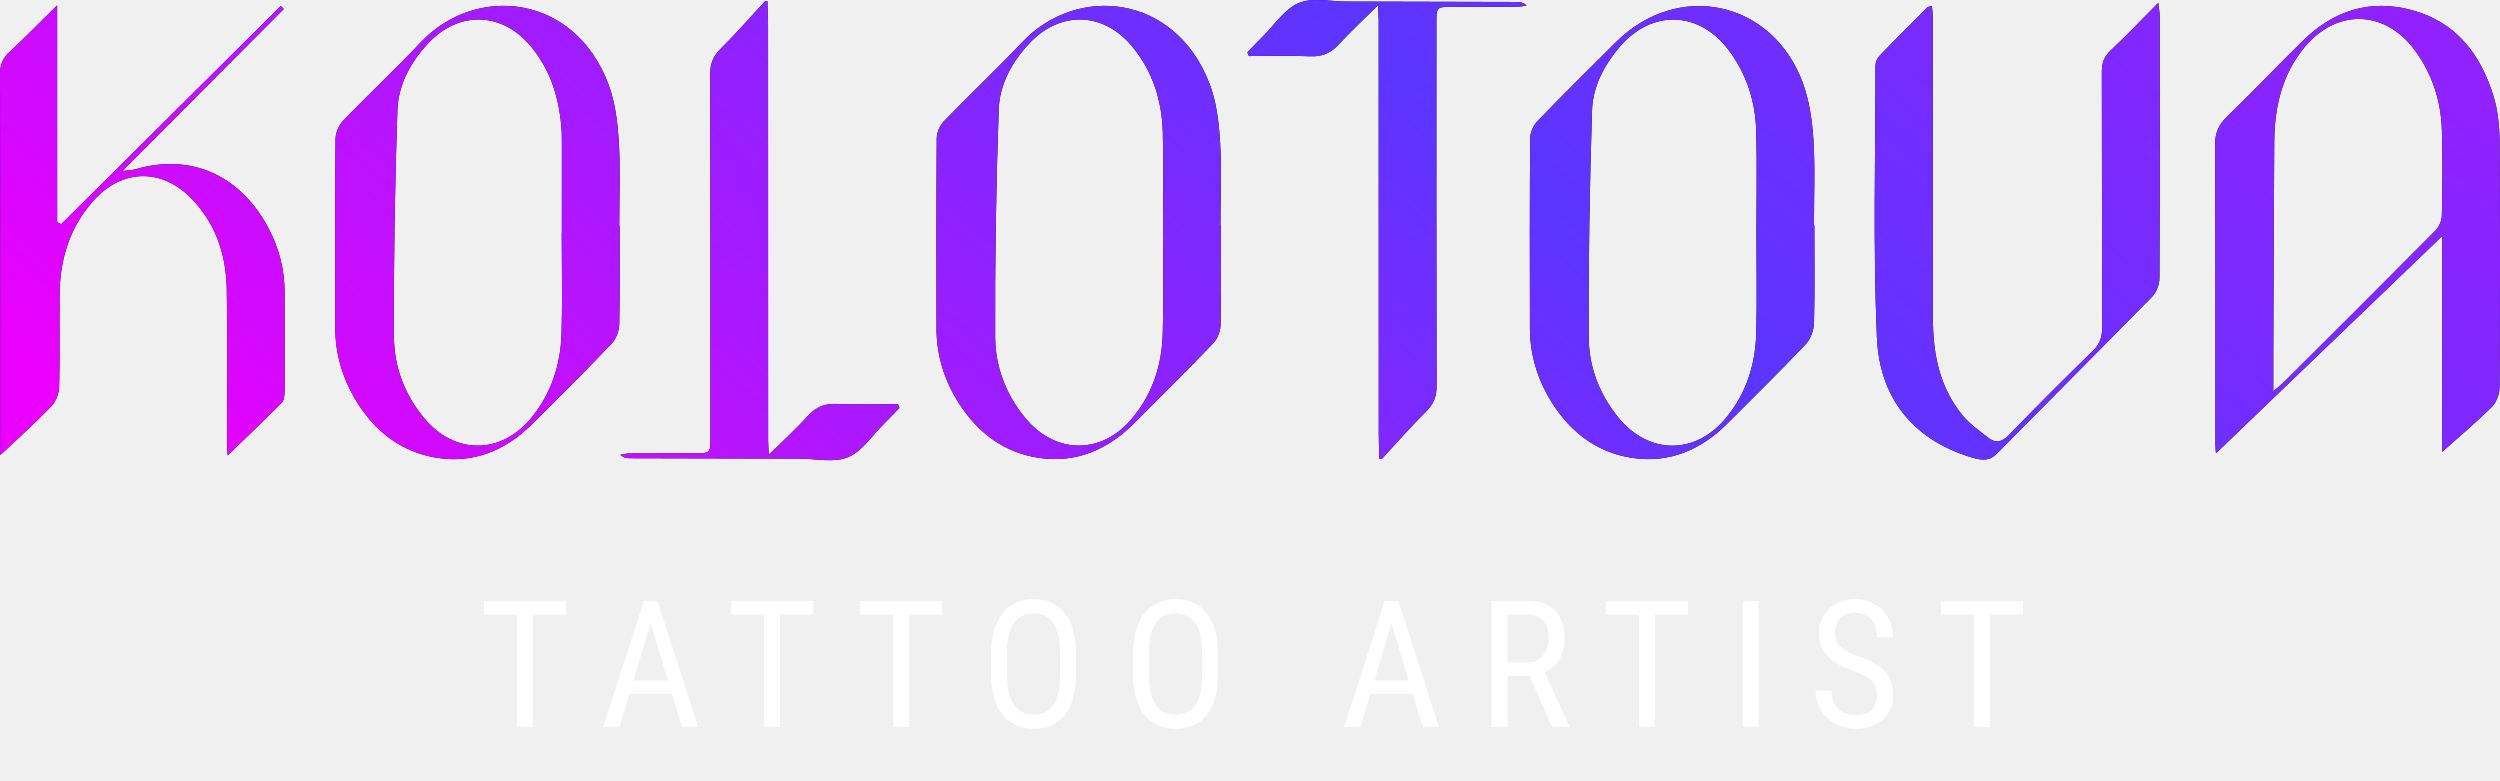
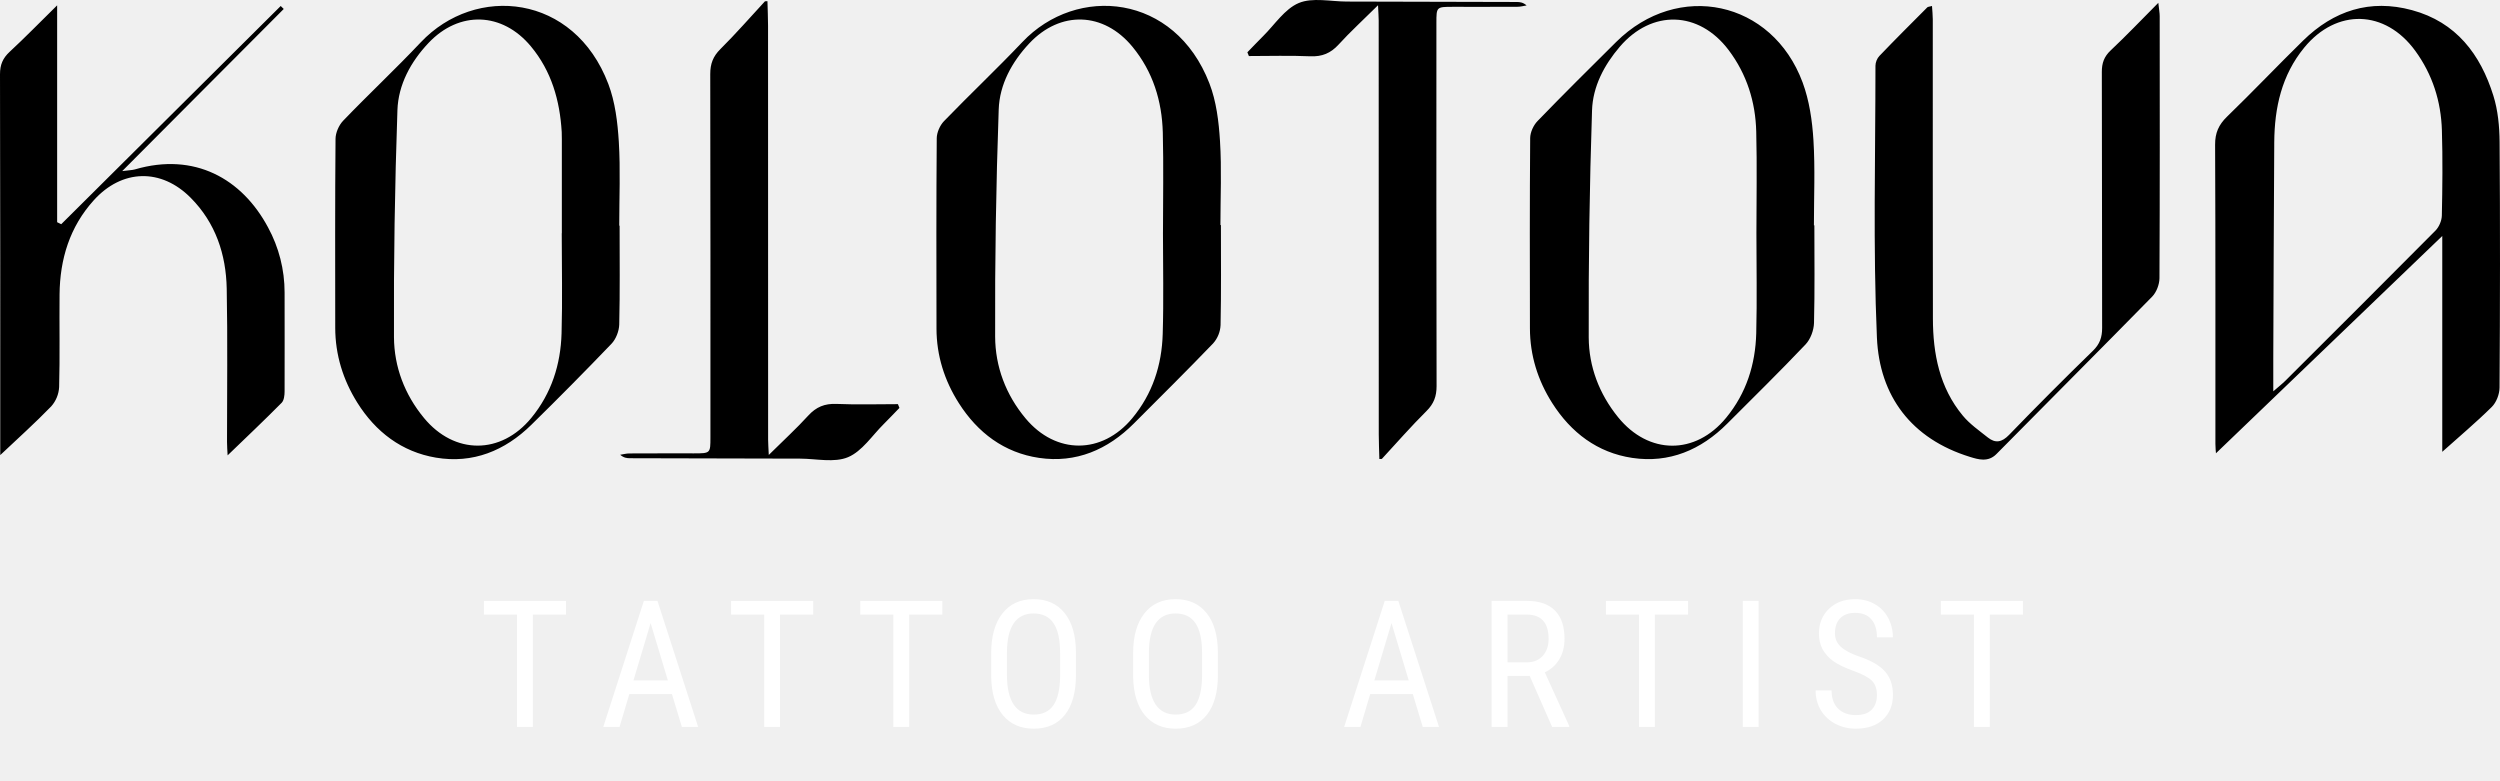
- <svg xmlns="http://www.w3.org/2000/svg" width="141" height="44" viewBox="0 0 141 44" fill="none">
-   <path d="M43.284 0.066C43.294 0.531 43.318 0.992 43.318 1.456C43.322 9.238 43.318 17.02 43.322 24.802C43.322 25.024 43.342 25.243 43.359 25.659C44.193 24.833 44.923 24.167 45.586 23.44C46.033 22.951 46.514 22.753 47.18 22.781C48.334 22.832 49.489 22.794 50.643 22.794C50.67 22.866 50.697 22.934 50.728 23.006C50.434 23.306 50.148 23.614 49.847 23.911C49.188 24.563 48.625 25.451 47.829 25.785C47.054 26.11 46.04 25.871 45.128 25.867C41.932 25.861 38.736 25.854 35.54 25.844C35.359 25.844 35.178 25.823 34.98 25.649C35.151 25.622 35.325 25.574 35.495 25.574C36.708 25.567 37.923 25.57 39.135 25.57C40.068 25.57 40.068 25.567 40.068 24.666C40.068 17.836 40.074 11.007 40.057 4.178C40.057 3.597 40.214 3.181 40.631 2.767C41.502 1.903 42.311 0.975 43.144 0.073C43.192 0.066 43.24 0.066 43.284 0.066Z" fill="black" />
-   <path d="M137.744 25.482C137.744 21.514 137.744 17.376 137.744 13.309C133.472 17.41 129.217 21.494 124.98 25.564C124.973 25.468 124.949 25.247 124.949 25.028C124.945 19.407 124.959 13.784 124.932 8.163C124.928 7.501 125.13 7.04 125.601 6.582C127.056 5.172 128.452 3.703 129.897 2.286C131.621 0.6 133.666 -0.07 136.036 0.572C138.532 1.248 139.898 3.065 140.626 5.397C140.885 6.223 140.97 7.132 140.977 8.003C141.011 12.626 141.005 17.249 140.974 21.869C140.97 22.238 140.793 22.699 140.533 22.955C139.642 23.836 138.676 24.645 137.744 25.482ZM128.213 22.071C128.524 21.798 128.722 21.648 128.896 21.473C131.724 18.656 134.551 15.839 137.361 13.005C137.563 12.8 137.713 12.448 137.72 12.158C137.754 10.557 137.771 8.952 137.723 7.354C137.675 5.718 137.194 4.202 136.221 2.867C134.524 0.538 131.782 0.463 129.958 2.686C128.685 4.24 128.282 6.073 128.268 8.02C128.241 12.083 128.23 16.146 128.213 20.21C128.213 20.76 128.213 21.313 128.213 22.071Z" fill="black" />
-   <path d="M68.86 12.692C68.86 14.573 68.88 16.455 68.839 18.336C68.833 18.688 68.662 19.115 68.419 19.367C66.954 20.894 65.449 22.383 63.953 23.882C62.474 25.364 60.689 26.132 58.602 25.825C56.639 25.534 55.143 24.407 54.081 22.741C53.265 21.461 52.821 20.054 52.818 18.531C52.811 14.952 52.804 11.377 52.831 7.799C52.835 7.474 53.009 7.075 53.238 6.836C54.693 5.33 56.219 3.892 57.66 2.373C60.743 -0.881 66.261 -0.349 68.211 4.702C68.604 5.716 68.74 6.86 68.809 7.956C68.908 9.53 68.833 11.114 68.833 12.692C68.843 12.692 68.853 12.692 68.86 12.692ZM65.592 13.119C65.592 11.237 65.63 9.356 65.582 7.474C65.534 5.692 65.025 4.043 63.871 2.639C62.246 0.662 59.801 0.583 58.053 2.448C57.066 3.5 56.376 4.766 56.328 6.173C56.178 10.442 56.11 14.713 56.127 18.985C56.133 20.675 56.728 22.263 57.848 23.602C59.555 25.644 62.154 25.64 63.857 23.591C65.005 22.212 65.527 20.59 65.578 18.835C65.636 16.929 65.592 15.024 65.592 13.119Z" fill="black" />
-   <path d="M102.33 12.71C102.33 14.544 102.357 16.381 102.31 18.215C102.299 18.628 102.112 19.133 101.832 19.427C100.391 20.946 98.895 22.411 97.416 23.893C95.938 25.375 94.145 26.137 92.059 25.826C90.095 25.532 88.603 24.398 87.545 22.732C86.732 21.452 86.291 20.045 86.288 18.518C86.281 14.94 86.274 11.365 86.302 7.786C86.305 7.462 86.486 7.066 86.718 6.827C88.173 5.321 89.662 3.846 91.147 2.371C94.64 -1.099 99.95 0.025 101.668 4.648C102.047 5.669 102.211 6.806 102.279 7.902C102.378 9.5 102.306 11.105 102.306 12.71C102.313 12.71 102.32 12.71 102.33 12.71ZM99.062 13.147C99.062 11.242 99.1 9.336 99.052 7.434C99.011 5.751 98.523 4.187 97.495 2.825C95.818 0.605 93.165 0.523 91.355 2.637C90.471 3.672 89.836 4.88 89.791 6.219C89.655 10.487 89.583 14.759 89.604 19.031C89.611 20.673 90.191 22.213 91.26 23.531C92.984 25.658 95.617 25.675 97.355 23.562C98.496 22.175 99.004 20.553 99.052 18.795C99.1 16.91 99.062 15.029 99.062 13.147Z" fill="black" />
-   <path d="M34.946 12.729C34.946 14.587 34.969 16.445 34.925 18.302C34.915 18.674 34.741 19.125 34.485 19.392C33.006 20.938 31.497 22.454 29.97 23.957C28.478 25.425 26.665 26.163 24.585 25.811C22.663 25.487 21.184 24.36 20.15 22.707C19.347 21.42 18.91 20.016 18.907 18.49C18.904 14.935 18.893 11.381 18.924 7.83C18.927 7.485 19.112 7.061 19.354 6.809C20.788 5.316 22.305 3.899 23.725 2.393C26.829 -0.902 32.385 -0.342 34.31 4.736C34.696 5.753 34.833 6.897 34.901 7.993C34.997 9.568 34.925 11.152 34.925 12.729C34.932 12.729 34.939 12.729 34.946 12.729ZM31.681 13.156C31.684 13.156 31.688 13.156 31.688 13.156C31.688 11.391 31.688 9.626 31.688 7.86C31.688 7.72 31.688 7.58 31.681 7.444C31.575 5.665 31.104 4.012 29.943 2.615C28.328 0.672 25.9 0.59 24.169 2.421C23.162 3.486 22.465 4.773 22.414 6.208C22.267 10.476 22.199 14.748 22.219 19.019C22.229 20.686 22.817 22.25 23.913 23.575C25.63 25.654 28.253 25.654 29.967 23.568C31.104 22.181 31.62 20.559 31.671 18.804C31.726 16.923 31.681 15.038 31.681 13.156Z" fill="black" />
-   <path d="M108.965 0.338C108.982 0.614 109.009 0.853 109.009 1.092C109.013 6.716 109.002 12.34 109.016 17.964C109.019 19.955 109.388 21.86 110.703 23.445C111.096 23.919 111.625 24.285 112.113 24.674C112.543 25.015 112.905 24.947 113.312 24.527C114.862 22.922 116.44 21.345 118.038 19.788C118.427 19.409 118.56 19.023 118.56 18.5C118.546 13.689 118.56 8.878 118.543 4.067C118.54 3.561 118.669 3.196 119.041 2.844C119.916 2.021 120.745 1.15 121.729 0.16C121.77 0.536 121.807 0.724 121.807 0.911C121.811 5.839 121.818 10.766 121.794 15.693C121.79 16.042 121.626 16.479 121.384 16.728C118.471 19.702 115.524 22.642 112.601 25.606C112.127 26.088 111.567 25.91 111.109 25.77C107.8 24.749 106.001 22.338 105.858 19.04C105.636 13.935 105.776 8.816 105.776 3.705C105.776 3.52 105.868 3.288 105.998 3.155C106.885 2.229 107.79 1.328 108.695 0.42C108.726 0.379 108.808 0.382 108.965 0.338Z" fill="black" />
-   <path d="M0.014 25.668C0.014 25.398 0.014 25.146 0.014 24.893C0.014 17.992 0.02 11.091 0 4.187C0 3.651 0.157 3.282 0.543 2.923C1.407 2.124 2.23 1.277 3.223 0.301C3.223 4.501 3.223 8.516 3.223 12.532C3.299 12.57 3.377 12.607 3.452 12.645C7.581 8.544 11.705 4.443 15.834 0.338C15.892 0.393 15.946 0.451 16.005 0.506C13.017 3.504 10.032 6.502 6.894 9.65C7.273 9.599 7.451 9.599 7.611 9.554C10.971 8.571 13.648 10.077 15.117 12.822C15.731 13.966 16.052 15.192 16.052 16.497C16.049 18.354 16.062 20.215 16.052 22.073C16.052 22.291 16.021 22.581 15.885 22.718C14.908 23.705 13.901 24.657 12.839 25.682C12.825 25.409 12.805 25.166 12.805 24.924C12.802 22.042 12.846 19.16 12.788 16.281C12.75 14.349 12.163 12.573 10.76 11.159C9.093 9.476 6.884 9.531 5.293 11.293C3.934 12.795 3.381 14.612 3.36 16.602C3.343 18.344 3.384 20.089 3.336 21.83C3.326 22.202 3.145 22.653 2.889 22.919C1.987 23.852 1.018 24.719 0.014 25.668Z" fill="black" />
-   <path d="M77.796 25.889C77.786 25.425 77.762 24.964 77.762 24.499C77.758 16.717 77.762 8.935 77.758 1.153C77.758 0.931 77.738 0.713 77.721 0.296C76.888 1.123 76.157 1.789 75.495 2.516C75.047 3.004 74.566 3.202 73.9 3.175C72.746 3.124 71.592 3.161 70.437 3.161C70.41 3.09 70.383 3.021 70.352 2.95C70.646 2.649 70.933 2.342 71.233 2.045C71.892 1.392 72.456 0.505 73.251 0.17C74.026 -0.154 75.04 0.085 75.952 0.088C79.148 0.095 82.344 0.102 85.54 0.112C85.721 0.112 85.902 0.132 86.1 0.307C85.93 0.334 85.755 0.382 85.585 0.382C84.373 0.389 83.157 0.385 81.945 0.385C81.013 0.385 81.013 0.389 81.013 1.29C81.013 8.119 81.006 14.949 81.023 21.778C81.023 22.358 80.866 22.775 80.449 23.188C79.578 24.052 78.769 24.981 77.936 25.882C77.888 25.889 77.84 25.889 77.796 25.889Z" fill="black" />
-   <mask id="mask0" mask-type="alpha" maskUnits="userSpaceOnUse" x="0" y="0" width="141" height="26">
-     <path d="M43.284 0.066C43.294 0.531 43.318 0.992 43.318 1.456C43.322 9.238 43.318 17.02 43.322 24.802C43.322 25.024 43.342 25.243 43.359 25.659C44.193 24.833 44.923 24.167 45.586 23.44C46.033 22.951 46.514 22.753 47.18 22.781C48.334 22.832 49.489 22.794 50.643 22.794C50.67 22.866 50.697 22.934 50.728 23.006C50.434 23.306 50.148 23.614 49.847 23.911C49.188 24.563 48.625 25.451 47.829 25.785C47.054 26.11 46.04 25.871 45.128 25.867C41.932 25.861 38.736 25.854 35.54 25.844C35.359 25.844 35.178 25.823 34.98 25.649C35.151 25.622 35.325 25.574 35.495 25.574C36.708 25.567 37.923 25.57 39.135 25.57C40.068 25.57 40.068 25.567 40.068 24.666C40.068 17.836 40.074 11.007 40.057 4.178C40.057 3.597 40.214 3.181 40.631 2.767C41.502 1.903 42.311 0.975 43.144 0.073C43.192 0.066 43.24 0.066 43.284 0.066Z" fill="black" />
-     <path d="M137.744 25.482C137.744 21.514 137.744 17.376 137.744 13.309C133.472 17.41 129.217 21.494 124.98 25.564C124.973 25.468 124.949 25.247 124.949 25.028C124.945 19.407 124.959 13.784 124.932 8.163C124.928 7.501 125.13 7.04 125.601 6.582C127.056 5.172 128.452 3.703 129.897 2.286C131.621 0.6 133.666 -0.07 136.036 0.572C138.532 1.248 139.898 3.065 140.626 5.397C140.885 6.223 140.97 7.132 140.977 8.003C141.011 12.626 141.005 17.249 140.974 21.869C140.97 22.238 140.793 22.699 140.533 22.955C139.642 23.836 138.676 24.645 137.744 25.482ZM128.213 22.071C128.524 21.798 128.722 21.648 128.896 21.473C131.724 18.656 134.551 15.839 137.361 13.005C137.563 12.8 137.713 12.448 137.72 12.158C137.754 10.557 137.771 8.952 137.723 7.354C137.675 5.718 137.194 4.202 136.221 2.867C134.524 0.538 131.782 0.463 129.958 2.686C128.685 4.24 128.282 6.073 128.268 8.02C128.241 12.083 128.23 16.146 128.213 20.21C128.213 20.76 128.213 21.313 128.213 22.071Z" fill="black" />
-     <path d="M68.86 12.692C68.86 14.573 68.88 16.455 68.839 18.336C68.833 18.688 68.662 19.115 68.419 19.367C66.954 20.894 65.449 22.383 63.953 23.882C62.474 25.364 60.689 26.132 58.602 25.825C56.639 25.534 55.143 24.407 54.081 22.741C53.265 21.461 52.821 20.054 52.818 18.531C52.811 14.952 52.804 11.377 52.831 7.799C52.835 7.474 53.009 7.075 53.238 6.836C54.693 5.33 56.219 3.892 57.66 2.373C60.743 -0.881 66.261 -0.349 68.211 4.702C68.604 5.716 68.74 6.86 68.809 7.956C68.908 9.53 68.833 11.114 68.833 12.692C68.843 12.692 68.853 12.692 68.86 12.692ZM65.592 13.119C65.592 11.237 65.63 9.356 65.582 7.474C65.534 5.692 65.025 4.043 63.871 2.639C62.246 0.662 59.801 0.583 58.053 2.448C57.066 3.5 56.376 4.766 56.328 6.173C56.178 10.442 56.11 14.713 56.127 18.985C56.133 20.675 56.728 22.263 57.848 23.602C59.555 25.644 62.154 25.64 63.857 23.591C65.005 22.212 65.527 20.59 65.578 18.835C65.636 16.929 65.592 15.024 65.592 13.119Z" fill="black" />
-     <path d="M102.33 12.71C102.33 14.544 102.357 16.381 102.31 18.215C102.299 18.628 102.112 19.133 101.832 19.427C100.391 20.946 98.895 22.411 97.416 23.893C95.938 25.375 94.145 26.137 92.059 25.826C90.095 25.532 88.603 24.398 87.545 22.732C86.732 21.452 86.291 20.045 86.288 18.518C86.281 14.94 86.274 11.365 86.302 7.786C86.305 7.462 86.486 7.066 86.718 6.827C88.173 5.321 89.662 3.846 91.147 2.371C94.64 -1.099 99.95 0.025 101.668 4.648C102.047 5.669 102.211 6.806 102.279 7.902C102.378 9.5 102.306 11.105 102.306 12.71C102.313 12.71 102.32 12.71 102.33 12.71ZM99.062 13.147C99.062 11.242 99.1 9.336 99.052 7.434C99.011 5.751 98.523 4.187 97.495 2.825C95.818 0.605 93.165 0.523 91.355 2.637C90.471 3.672 89.836 4.88 89.791 6.219C89.655 10.487 89.583 14.759 89.604 19.031C89.611 20.673 90.191 22.213 91.26 23.531C92.984 25.658 95.617 25.675 97.355 23.562C98.496 22.175 99.004 20.553 99.052 18.795C99.1 16.91 99.062 15.029 99.062 13.147Z" fill="black" />
-     <path d="M34.946 12.729C34.946 14.587 34.969 16.445 34.925 18.302C34.915 18.674 34.741 19.125 34.485 19.392C33.006 20.938 31.497 22.454 29.97 23.957C28.478 25.425 26.665 26.163 24.585 25.811C22.663 25.487 21.184 24.36 20.15 22.707C19.347 21.42 18.91 20.016 18.907 18.49C18.904 14.935 18.893 11.381 18.924 7.83C18.927 7.485 19.112 7.061 19.354 6.809C20.788 5.316 22.305 3.899 23.725 2.393C26.829 -0.902 32.385 -0.342 34.31 4.736C34.696 5.753 34.833 6.897 34.901 7.993C34.997 9.568 34.925 11.152 34.925 12.729C34.932 12.729 34.939 12.729 34.946 12.729ZM31.681 13.156C31.684 13.156 31.688 13.156 31.688 13.156C31.688 11.391 31.688 9.626 31.688 7.86C31.688 7.72 31.688 7.58 31.681 7.444C31.575 5.665 31.104 4.012 29.943 2.615C28.328 0.672 25.9 0.59 24.169 2.421C23.162 3.486 22.465 4.773 22.414 6.208C22.267 10.476 22.199 14.748 22.219 19.019C22.229 20.686 22.817 22.25 23.913 23.575C25.63 25.654 28.253 25.654 29.967 23.568C31.104 22.181 31.62 20.559 31.671 18.804C31.726 16.923 31.681 15.038 31.681 13.156Z" fill="black" />
-     <path d="M108.965 0.338C108.982 0.614 109.009 0.853 109.009 1.092C109.013 6.716 109.002 12.34 109.016 17.964C109.019 19.955 109.388 21.86 110.703 23.445C111.096 23.919 111.625 24.285 112.113 24.674C112.543 25.015 112.905 24.947 113.312 24.527C114.862 22.922 116.44 21.345 118.038 19.788C118.427 19.409 118.56 19.023 118.56 18.5C118.546 13.689 118.56 8.878 118.543 4.067C118.54 3.561 118.669 3.196 119.041 2.844C119.916 2.021 120.745 1.15 121.729 0.16C121.77 0.536 121.807 0.724 121.807 0.911C121.811 5.839 121.818 10.766 121.794 15.693C121.79 16.042 121.626 16.479 121.384 16.728C118.471 19.702 115.524 22.642 112.601 25.606C112.127 26.088 111.567 25.91 111.109 25.77C107.8 24.749 106.001 22.338 105.858 19.04C105.636 13.935 105.776 8.816 105.776 3.705C105.776 3.52 105.868 3.288 105.998 3.155C106.885 2.229 107.79 1.328 108.695 0.42C108.726 0.379 108.808 0.382 108.965 0.338Z" fill="black" />
-     <path d="M0.014 25.668C0.014 25.398 0.014 25.146 0.014 24.893C0.014 17.992 0.02 11.091 0 4.187C0 3.651 0.157 3.282 0.543 2.923C1.407 2.124 2.23 1.277 3.223 0.301C3.223 4.501 3.223 8.516 3.223 12.532C3.299 12.57 3.377 12.607 3.452 12.645C7.581 8.544 11.705 4.443 15.834 0.338C15.892 0.393 15.946 0.451 16.005 0.506C13.017 3.504 10.032 6.502 6.894 9.65C7.273 9.599 7.451 9.599 7.611 9.554C10.971 8.571 13.648 10.077 15.117 12.822C15.731 13.966 16.052 15.192 16.052 16.497C16.049 18.354 16.062 20.215 16.052 22.073C16.052 22.291 16.021 22.581 15.885 22.718C14.908 23.705 13.901 24.657 12.839 25.682C12.825 25.409 12.805 25.166 12.805 24.924C12.802 22.042 12.846 19.16 12.788 16.281C12.75 14.349 12.163 12.573 10.76 11.159C9.093 9.476 6.884 9.531 5.293 11.293C3.934 12.795 3.381 14.612 3.36 16.602C3.343 18.344 3.384 20.089 3.336 21.83C3.326 22.202 3.145 22.653 2.889 22.919C1.987 23.852 1.018 24.719 0.014 25.668Z" fill="black" />
-     <path d="M77.796 25.889C77.786 25.425 77.762 24.964 77.762 24.499C77.758 16.717 77.762 8.935 77.758 1.153C77.758 0.931 77.738 0.713 77.721 0.296C76.888 1.123 76.157 1.789 75.495 2.516C75.047 3.004 74.566 3.202 73.9 3.175C72.746 3.124 71.592 3.161 70.437 3.161C70.41 3.09 70.383 3.021 70.352 2.95C70.646 2.649 70.933 2.342 71.233 2.045C71.892 1.392 72.456 0.505 73.251 0.17C74.026 -0.154 75.04 0.085 75.952 0.088C79.148 0.095 82.344 0.102 85.54 0.112C85.721 0.112 85.902 0.132 86.1 0.307C85.93 0.334 85.755 0.382 85.585 0.382C84.373 0.389 83.157 0.385 81.945 0.385C81.013 0.385 81.013 0.389 81.013 1.29C81.013 8.119 81.006 14.949 81.023 21.778C81.023 22.358 80.866 22.775 80.449 23.188C79.578 24.052 78.769 24.981 77.936 25.882C77.888 25.889 77.84 25.889 77.796 25.889Z" fill="black" />
+ <svg xmlns="http://www.w3.org/2000/svg" width="141" height="44" fill="none">
+   <path d="M43.284.066c.01.465.034.926.034 1.39.004 7.782 0 15.564.004 23.346 0 .222.02.44.037.857.834-.826 1.564-1.492 2.227-2.22.447-.488.928-.686 1.594-.658 1.154.05 2.309.013 3.463.013.027.072.054.14.085.212-.294.3-.58.608-.88.905-.66.652-1.223 1.54-2.019 1.874-.775.325-1.79.086-2.7.082-3.197-.006-6.393-.013-9.59-.023-.18 0-.361-.02-.56-.195.172-.027.346-.075.516-.075 1.213-.007 2.428-.004 3.64-.004.933 0 .933-.003.933-.904 0-6.83.006-13.66-.01-20.488 0-.58.156-.997.573-1.41.87-.865 1.68-1.793 2.513-2.695a.985.985 0 01.14-.007zm94.46 25.416V13.31c-4.272 4.1-8.527 8.185-12.764 12.255-.007-.096-.031-.317-.031-.536-.004-5.62.01-11.244-.017-16.865-.004-.662.198-1.123.669-1.581 1.455-1.41 2.851-2.879 4.296-4.296C131.621.6 133.666-.07 136.036.572c2.496.676 3.862 2.493 4.59 4.825.259.826.344 1.735.351 2.606.034 4.623.028 9.246-.003 13.866-.004.37-.181.83-.441 1.086-.891.881-1.857 1.69-2.789 2.527zm-9.531-3.411c.311-.273.509-.424.683-.598 2.828-2.817 5.655-5.634 8.465-8.468.202-.205.352-.557.359-.847.034-1.601.051-3.206.003-4.804-.048-1.636-.529-3.152-1.502-4.487-1.697-2.329-4.439-2.404-6.263-.181-1.273 1.554-1.676 3.387-1.69 5.334-.027 4.063-.038 8.127-.055 12.19v1.86zM68.86 12.692c0 1.881.02 3.763-.02 5.644a1.665 1.665 0 01-.42 1.032c-1.466 1.526-2.971 3.015-4.467 4.514-1.479 1.482-3.264 2.25-5.35 1.943-1.964-.29-3.46-1.418-4.522-3.084-.816-1.28-1.26-2.687-1.263-4.21-.007-3.579-.014-7.154.014-10.732.003-.325.177-.724.406-.963 1.455-1.506 2.98-2.944 4.422-4.463 3.083-3.254 8.6-2.723 10.55 2.329.393 1.014.53 2.158.598 3.254.099 1.574.024 3.158.024 4.736h.027zm-3.268.427c0-1.882.038-3.763-.01-5.645-.048-1.782-.557-3.431-1.71-4.835C62.245.662 59.8.583 58.051 2.448c-.986 1.052-1.676 2.318-1.724 3.725a327.7 327.7 0 00-.201 12.812c.006 1.69.6 3.278 1.72 4.617 1.708 2.042 4.306 2.038 6.01-.01 1.148-1.38 1.67-3.002 1.721-4.757.058-1.906.014-3.811.014-5.716zm36.738-.409c0 1.834.027 3.67-.02 5.505-.011.413-.198.918-.478 1.212-1.441 1.52-2.937 2.984-4.416 4.466-1.478 1.482-3.27 2.244-5.357 1.933-1.964-.294-3.456-1.428-4.514-3.094-.813-1.28-1.254-2.687-1.257-4.214-.007-3.578-.014-7.153.014-10.732.003-.324.184-.72.416-.96 1.455-1.505 2.944-2.98 4.43-4.455C94.64-1.1 99.95.025 101.667 4.648c.379 1.021.543 2.158.611 3.254.099 1.598.027 3.203.027 4.808h.024zm-3.268.437c0-1.905.038-3.81-.01-5.713-.04-1.683-.53-3.247-1.557-4.61-1.677-2.219-4.33-2.3-6.14-.187-.884 1.035-1.52 2.243-1.564 3.582a348.52 348.52 0 00-.187 12.812c.007 1.642.587 3.182 1.656 4.5 1.724 2.127 4.357 2.145 6.095.03 1.14-1.386 1.65-3.008 1.697-4.766.048-1.885.01-3.766.01-5.648zm-64.116-.417c0 1.857.023 3.715-.021 5.572-.01.372-.184.823-.44 1.09a211.186 211.186 0 01-4.515 4.565c-1.492 1.468-3.305 2.206-5.384 1.854-1.923-.324-3.401-1.451-4.436-3.104-.803-1.287-1.24-2.69-1.243-4.217-.003-3.555-.014-7.11.017-10.66.003-.345.188-.769.43-1.021 1.434-1.493 2.95-2.91 4.371-4.416 3.104-3.295 8.66-2.735 10.585 2.343.386 1.017.523 2.161.591 3.257.096 1.575.024 3.159.024 4.736h.02zm-3.265.426h.007V7.86c0-.14 0-.28-.007-.416-.106-1.78-.577-3.432-1.738-4.829C28.328.672 25.9.59 24.17 2.421c-1.007 1.065-1.704 2.352-1.755 3.787-.147 4.268-.215 8.54-.195 12.811.01 1.667.598 3.23 1.694 4.556 1.717 2.079 4.34 2.079 6.054-.007 1.137-1.387 1.653-3.009 1.704-4.764.055-1.881.01-3.766.01-5.648zM108.965.338c.017.276.044.515.044.754.004 5.624-.007 11.248.007 16.872.003 1.99.372 3.896 1.687 5.48.393.475.922.84 1.41 1.23.43.341.792.273 1.199-.147a220.22 220.22 0 014.726-4.74c.389-.378.522-.764.522-1.287-.014-4.811 0-9.622-.017-14.433-.003-.506.126-.871.498-1.223.875-.823 1.704-1.694 2.688-2.684.041.376.078.564.078.751.004 4.928.011 9.855-.013 14.782-.004.349-.168.786-.41 1.035-2.913 2.974-5.86 5.914-8.783 8.878-.474.482-1.034.304-1.492.164-3.309-1.021-5.108-3.432-5.251-6.73-.222-5.105-.082-10.224-.082-15.335 0-.185.092-.417.222-.55.887-.926 1.792-1.827 2.697-2.735.031-.041.113-.038.27-.082zM.014 25.668v-.775c0-6.9.006-13.802-.014-20.706 0-.536.157-.905.543-1.264.864-.799 1.687-1.646 2.68-2.622v12.231l.23.113C7.58 8.544 11.704 4.443 15.832.338c.059.055.113.113.171.168-2.987 2.998-5.972 5.996-9.11 9.144.38-.051.557-.051.717-.096 3.36-.983 6.037.523 7.506 3.268a7.663 7.663 0 01.935 3.675c-.003 1.857.01 3.718 0 5.576 0 .218-.03.508-.167.645-.977.987-1.984 1.94-3.046 2.964-.014-.273-.034-.516-.034-.758-.003-2.882.04-5.764-.017-8.643-.038-1.932-.625-3.708-2.028-5.122-1.667-1.683-3.876-1.628-5.467.133-1.36 1.503-1.913 3.32-1.933 5.31-.017 1.742.024 3.487-.024 5.228a1.78 1.78 0 01-.447 1.09c-.902.932-1.871 1.799-2.875 2.748zm77.782.222c-.01-.465-.034-.926-.034-1.39-.004-7.783 0-15.565-.004-23.347 0-.222-.02-.44-.037-.857-.833.827-1.564 1.493-2.227 2.22-.447.488-.928.686-1.594.659-1.154-.051-2.308-.014-3.463-.014a5.507 5.507 0 00-.085-.212c.294-.3.58-.607.881-.904.66-.653 1.222-1.54 2.018-1.875.775-.324 1.79-.085 2.701-.082 3.196.007 6.392.014 9.588.024.181 0 .362.02.56.195-.17.027-.344.075-.515.075-1.212.007-2.428.003-3.64.003-.932 0-.932.004-.932.905 0 6.83-.007 13.659.01 20.488 0 .58-.157.997-.574 1.41-.87.864-1.68 1.793-2.513 2.694-.048.007-.096.007-.14.007z" fill="#000" />
+   <mask id="a" maskUnits="userSpaceOnUse" x="0" y="0" width="141" height="26">
+     <path d="M43.284.066c.01.465.034.926.034 1.39.004 7.782 0 15.564.004 23.346 0 .222.02.44.037.857.834-.826 1.564-1.492 2.227-2.22.447-.488.928-.686 1.594-.658 1.154.05 2.309.013 3.463.013.027.072.054.14.085.212-.294.3-.58.608-.88.905-.66.652-1.223 1.54-2.019 1.874-.775.325-1.79.086-2.7.082-3.197-.006-6.393-.013-9.59-.023-.18 0-.361-.02-.56-.195.172-.027.346-.075.516-.075 1.213-.007 2.428-.004 3.64-.004.933 0 .933-.003.933-.904 0-6.83.006-13.66-.01-20.488 0-.58.156-.997.573-1.41.87-.865 1.68-1.793 2.513-2.695a.985.985 0 01.14-.007zm94.46 25.416V13.31c-4.272 4.1-8.527 8.185-12.764 12.255-.007-.096-.031-.317-.031-.536-.004-5.62.01-11.244-.017-16.865-.004-.662.198-1.123.669-1.581 1.455-1.41 2.851-2.879 4.296-4.296C131.621.6 133.666-.07 136.036.572c2.496.676 3.862 2.493 4.59 4.825.259.826.344 1.735.351 2.606.034 4.623.028 9.246-.003 13.866-.004.37-.181.83-.441 1.086-.891.881-1.857 1.69-2.789 2.527zm-9.531-3.411c.311-.273.509-.424.683-.598 2.828-2.817 5.655-5.634 8.465-8.468.202-.205.352-.557.359-.847.034-1.601.051-3.206.003-4.804-.048-1.636-.529-3.152-1.502-4.487-1.697-2.329-4.439-2.404-6.263-.181-1.273 1.554-1.676 3.387-1.69 5.334-.027 4.063-.038 8.127-.055 12.19v1.86zM68.86 12.692c0 1.881.02 3.763-.02 5.644a1.665 1.665 0 01-.42 1.032c-1.466 1.526-2.971 3.015-4.467 4.514-1.479 1.482-3.264 2.25-5.35 1.943-1.964-.29-3.46-1.418-4.522-3.084-.816-1.28-1.26-2.687-1.263-4.21-.007-3.579-.014-7.154.014-10.732.003-.325.177-.724.406-.963 1.455-1.506 2.98-2.944 4.422-4.463 3.083-3.254 8.6-2.723 10.55 2.329.393 1.014.53 2.158.598 3.254.099 1.574.024 3.158.024 4.736h.027zm-3.268.427c0-1.882.038-3.763-.01-5.645-.048-1.782-.557-3.431-1.71-4.835C62.245.662 59.8.583 58.051 2.448c-.986 1.052-1.676 2.318-1.724 3.725a327.7 327.7 0 00-.201 12.812c.006 1.69.6 3.278 1.72 4.617 1.708 2.042 4.306 2.038 6.01-.01 1.148-1.38 1.67-3.002 1.721-4.757.058-1.906.014-3.811.014-5.716zm36.738-.409c0 1.834.027 3.67-.02 5.505-.011.413-.198.918-.478 1.212-1.441 1.52-2.937 2.984-4.416 4.466-1.478 1.482-3.27 2.244-5.357 1.933-1.964-.294-3.456-1.428-4.514-3.094-.813-1.28-1.254-2.687-1.257-4.214-.007-3.578-.014-7.153.014-10.732.003-.324.184-.72.416-.96 1.455-1.505 2.944-2.98 4.43-4.455C94.64-1.1 99.95.025 101.667 4.648c.379 1.021.543 2.158.611 3.254.099 1.598.027 3.203.027 4.808h.024zm-3.268.437c0-1.905.038-3.81-.01-5.713-.04-1.683-.53-3.247-1.557-4.61-1.677-2.219-4.33-2.3-6.14-.187-.884 1.035-1.52 2.243-1.564 3.582a348.52 348.52 0 00-.187 12.812c.007 1.642.587 3.182 1.656 4.5 1.724 2.127 4.357 2.145 6.095.03 1.14-1.386 1.65-3.008 1.697-4.766.048-1.885.01-3.766.01-5.648zm-64.116-.417c0 1.857.023 3.715-.021 5.572-.01.372-.184.823-.44 1.09a211.186 211.186 0 01-4.515 4.565c-1.492 1.468-3.305 2.206-5.384 1.854-1.923-.324-3.401-1.451-4.436-3.104-.803-1.287-1.24-2.69-1.243-4.217-.003-3.555-.014-7.11.017-10.66.003-.345.188-.769.43-1.021 1.434-1.493 2.95-2.91 4.371-4.416 3.104-3.295 8.66-2.735 10.585 2.343.386 1.017.523 2.161.591 3.257.096 1.575.024 3.159.024 4.736h.02zm-3.265.426h.007V7.86c0-.14 0-.28-.007-.416-.106-1.78-.577-3.432-1.738-4.829C28.328.672 25.9.59 24.17 2.421c-1.007 1.065-1.704 2.352-1.755 3.787-.147 4.268-.215 8.54-.195 12.811.01 1.667.598 3.23 1.694 4.556 1.717 2.079 4.34 2.079 6.054-.007 1.137-1.387 1.653-3.009 1.704-4.764.055-1.881.01-3.766.01-5.648zM108.965.338c.017.276.044.515.044.754.004 5.624-.007 11.248.007 16.872.003 1.99.372 3.896 1.687 5.48.393.475.922.84 1.41 1.23.43.341.792.273 1.199-.147a220.22 220.22 0 014.726-4.74c.389-.378.522-.764.522-1.287-.014-4.811 0-9.622-.017-14.433-.003-.506.126-.871.498-1.223.875-.823 1.704-1.694 2.688-2.684.041.376.078.564.078.751.004 4.928.011 9.855-.013 14.782-.004.349-.168.786-.41 1.035-2.913 2.974-5.86 5.914-8.783 8.878-.474.482-1.034.304-1.492.164-3.309-1.021-5.108-3.432-5.251-6.73-.222-5.105-.082-10.224-.082-15.335 0-.185.092-.417.222-.55.887-.926 1.792-1.827 2.697-2.735.031-.041.113-.038.27-.082zM.014 25.668v-.775c0-6.9.006-13.802-.014-20.706 0-.536.157-.905.543-1.264.864-.799 1.687-1.646 2.68-2.622v12.231l.23.113C7.58 8.544 11.704 4.443 15.832.338c.059.055.113.113.171.168-2.987 2.998-5.972 5.996-9.11 9.144.38-.051.557-.051.717-.096 3.36-.983 6.037.523 7.506 3.268a7.663 7.663 0 01.935 3.675c-.003 1.857.01 3.718 0 5.576 0 .218-.03.508-.167.645-.977.987-1.984 1.94-3.046 2.964-.014-.273-.034-.516-.034-.758-.003-2.882.04-5.764-.017-8.643-.038-1.932-.625-3.708-2.028-5.122-1.667-1.683-3.876-1.628-5.467.133-1.36 1.503-1.913 3.32-1.933 5.31-.017 1.742.024 3.487-.024 5.228a1.78 1.78 0 01-.447 1.09c-.902.932-1.871 1.799-2.875 2.748zm77.782.222c-.01-.465-.034-.926-.034-1.39-.004-7.783 0-15.565-.004-23.347 0-.222-.02-.44-.037-.857-.833.827-1.564 1.493-2.227 2.22-.447.488-.928.686-1.594.659-1.154-.051-2.308-.014-3.463-.014a5.507 5.507 0 00-.085-.212c.294-.3.58-.607.881-.904.66-.653 1.222-1.54 2.018-1.875.775-.324 1.79-.085 2.701-.082 3.196.007 6.392.014 9.588.024.181 0 .362.02.56.195-.17.027-.344.075-.515.075-1.212.007-2.428.003-3.64.003-.932 0-.932.004-.932.905 0 6.83-.007 13.659.01 20.488 0 .58-.157.997-.574 1.41-.87.864-1.68 1.793-2.513 2.694-.048.007-.096.007-.14.007z" fill="#000" />
  </mask>
-   <g mask="url(#mask0)">
-     <rect x="227.997" y="26.148" width="247.727" height="53.364" transform="rotate(174.787 227.997 26.1484)" fill="url(#paint0_linear)" style="mix-blend-mode:multiply" />
+   <g mask="url(#a)">
+     <path transform="rotate(174.787 227.997 26.148)" fill="url(#paint0_linear)" style="mix-blend-mode:multiply" d="M227.997 26.148h247.727v53.364H227.997z" />
  </g>
-   <path d="M31.922 34.662H30.052V41H29.158V34.662H27.293V33.891H31.922V34.662ZM37.897 39.145H35.494L34.942 41H34.024L36.315 33.891H37.081L39.376 41H38.458L37.897 39.145ZM35.728 38.373H37.667L36.695 35.141L35.728 38.373ZM45.863 34.662H43.993V41H43.1V34.662H41.234V33.891H45.863V34.662ZM53.147 34.662H51.276V41H50.383V34.662H48.518V33.891H53.147V34.662ZM60.684 38.07C60.684 39.04 60.477 39.787 60.063 40.312C59.65 40.836 59.062 41.098 58.301 41.098C57.568 41.098 56.989 40.844 56.562 40.336C56.139 39.825 55.92 39.104 55.903 38.173V36.835C55.903 35.884 56.113 35.141 56.533 34.603C56.953 34.063 57.539 33.793 58.291 33.793C59.04 33.793 59.622 34.052 60.039 34.569C60.459 35.084 60.674 35.819 60.684 36.776V38.07ZM59.79 36.825C59.79 36.073 59.666 35.515 59.419 35.15C59.175 34.783 58.799 34.599 58.291 34.599C57.8 34.599 57.427 34.784 57.173 35.155C56.922 35.526 56.795 36.073 56.792 36.796V38.07C56.792 38.796 56.917 39.35 57.168 39.73C57.422 40.111 57.8 40.302 58.301 40.302C58.802 40.302 59.173 40.126 59.414 39.774C59.655 39.423 59.78 38.884 59.79 38.158V36.825ZM68.689 38.07C68.689 39.04 68.483 39.787 68.069 40.312C67.656 40.836 67.068 41.098 66.307 41.098C65.574 41.098 64.995 40.844 64.568 40.336C64.145 39.825 63.925 39.104 63.909 38.173V36.835C63.909 35.884 64.119 35.141 64.539 34.603C64.959 34.063 65.545 33.793 66.297 33.793C67.046 33.793 67.628 34.052 68.045 34.569C68.465 35.084 68.68 35.819 68.689 36.776V38.07ZM67.796 36.825C67.796 36.073 67.672 35.515 67.425 35.15C67.181 34.783 66.805 34.599 66.297 34.599C65.805 34.599 65.433 34.784 65.179 35.155C64.928 35.526 64.801 36.073 64.798 36.796V38.07C64.798 38.796 64.923 39.35 65.174 39.73C65.428 40.111 65.805 40.302 66.307 40.302C66.808 40.302 67.179 40.126 67.42 39.774C67.661 39.423 67.786 38.884 67.796 38.158V36.825ZM79.682 39.145H77.279L76.728 41H75.81L78.1 33.891H78.866L81.161 41H80.243L79.682 39.145ZM77.514 38.373H79.452L78.481 35.141L77.514 38.373ZM86.276 38.124H85.026V41H84.128V33.891H86.12C86.817 33.891 87.344 34.073 87.702 34.438C88.06 34.799 88.239 35.329 88.239 36.029C88.239 36.469 88.142 36.853 87.946 37.182C87.754 37.507 87.481 37.753 87.126 37.919L88.503 40.941V41H87.541L86.276 38.124ZM85.026 37.357H86.11C86.485 37.357 86.783 37.237 87.004 36.996C87.228 36.755 87.341 36.433 87.341 36.029C87.341 35.118 86.927 34.662 86.101 34.662H85.026V37.357ZM95.205 34.662H93.335V41H92.441V34.662H90.576V33.891H95.205V34.662ZM99.188 41H98.294V33.891H99.188V41ZM105.86 39.203C105.86 38.848 105.764 38.577 105.572 38.388C105.38 38.199 105.034 38.015 104.532 37.836C104.031 37.657 103.647 37.47 103.38 37.274C103.116 37.076 102.918 36.851 102.784 36.601C102.654 36.347 102.589 36.057 102.589 35.731C102.589 35.168 102.776 34.704 103.15 34.34C103.528 33.975 104.021 33.793 104.63 33.793C105.047 33.793 105.418 33.887 105.743 34.076C106.069 34.262 106.319 34.52 106.495 34.852C106.671 35.185 106.759 35.549 106.759 35.946H105.86C105.86 35.507 105.755 35.167 105.543 34.926C105.331 34.685 105.027 34.565 104.63 34.565C104.269 34.565 103.989 34.665 103.79 34.867C103.591 35.069 103.492 35.352 103.492 35.717C103.492 36.016 103.6 36.267 103.814 36.469C104.029 36.671 104.361 36.851 104.811 37.011C105.51 37.242 106.01 37.527 106.31 37.865C106.612 38.204 106.764 38.647 106.764 39.193C106.764 39.77 106.576 40.232 106.202 40.58C105.828 40.925 105.318 41.098 104.674 41.098C104.26 41.098 103.878 41.008 103.526 40.829C103.178 40.647 102.903 40.393 102.701 40.067C102.503 39.739 102.403 39.363 102.403 38.94H103.302C103.302 39.379 103.424 39.721 103.668 39.965C103.915 40.209 104.251 40.331 104.674 40.331C105.068 40.331 105.364 40.23 105.562 40.028C105.761 39.827 105.86 39.551 105.86 39.203ZM114.096 34.662H112.226V41H111.332V34.662H109.467V33.891H114.096V34.662Z" fill="white" />
+   <path d="M31.922 34.662h-1.87V41h-.894v-6.338h-1.865v-.771h4.629v.771zm5.975 4.483h-2.403L34.942 41h-.918l2.29-7.11h.767L39.376 41h-.918l-.561-1.855zm-2.169-.772h1.939l-.972-3.232-.967 3.232zm10.135-3.71h-1.87V41H43.1v-6.338h-1.866v-.771h4.63v.771zm7.284 0h-1.87V41h-.894v-6.338h-1.865v-.771h4.629v.771zm7.537 3.407c0 .97-.207 1.717-.62 2.242-.414.524-1.002.786-1.763.786-.733 0-1.312-.254-1.739-.762-.423-.511-.642-1.232-.659-2.163v-1.338c0-.95.21-1.694.63-2.232.42-.54 1.006-.81 1.758-.81.749 0 1.331.259 1.748.776.42.515.635 1.25.645 2.207v1.294zm-.894-1.245c0-.752-.124-1.31-.371-1.675-.244-.367-.62-.551-1.128-.551-.491 0-.864.185-1.118.556-.25.371-.378.918-.381 1.64v1.275c0 .726.125 1.28.376 1.66.254.381.632.572 1.133.572s.872-.176 1.113-.528c.24-.351.366-.89.376-1.616v-1.333zm8.9 1.245c0 .97-.207 1.717-.62 2.242-.414.524-1.002.786-1.763.786-.733 0-1.312-.254-1.739-.762-.423-.511-.642-1.232-.659-2.163v-1.338c0-.95.21-1.694.63-2.232.42-.54 1.006-.81 1.758-.81.749 0 1.331.259 1.748.776.42.515.635 1.25.644 2.207v1.294zm-.894-1.245c0-.752-.124-1.31-.371-1.675-.244-.367-.62-.551-1.128-.551-.492 0-.864.185-1.118.556-.25.371-.378.918-.381 1.64v1.275c0 .726.125 1.28.376 1.66.254.381.631.572 1.133.572.5 0 .872-.176 1.113-.528.24-.351.366-.89.376-1.616v-1.333zm11.886 2.32h-2.403L76.728 41h-.918l2.29-7.11h.766L81.161 41h-.918l-.561-1.855zm-2.168-.772h1.938l-.971-3.232-.967 3.232zm8.762-.249h-1.25V41h-.898v-7.11h1.992c.697 0 1.224.183 1.582.547.358.362.537.892.537 1.592 0 .44-.097.824-.293 1.153a1.825 1.825 0 01-.82.737l1.377 3.022V41h-.962l-1.265-2.876zm-1.25-.767h1.084c.375 0 .673-.12.894-.36.224-.242.337-.564.337-.968 0-.911-.414-1.367-1.24-1.367h-1.075v2.695zm10.18-2.695h-1.871V41h-.894v-6.338h-1.865v-.771h4.63v.771zM99.186 41h-.893v-7.11h.894V41zm6.673-1.797c0-.355-.096-.627-.288-.815-.192-.19-.538-.373-1.04-.552-.501-.18-.885-.366-1.152-.562a2.068 2.068 0 01-.596-.673 1.88 1.88 0 01-.195-.87c0-.563.187-1.027.561-1.391.378-.365.871-.547 1.48-.547.417 0 .788.094 1.113.283.326.186.576.444.752.776a2.3 2.3 0 01.264 1.094h-.899c0-.44-.105-.78-.317-1.02-.212-.241-.516-.361-.913-.361-.361 0-.641.1-.84.302-.199.202-.298.485-.298.85 0 .3.108.55.322.752.215.202.547.382.997.542.699.23 1.199.516 1.499.854.302.339.454.782.454 1.328 0 .577-.188 1.039-.562 1.387-.374.345-.884.518-1.528.518-.414 0-.796-.09-1.148-.269a2.096 2.096 0 01-.825-.762 2.144 2.144 0 01-.298-1.127h.899c0 .439.122.78.366 1.025.247.244.583.366 1.006.366.394 0 .69-.1.888-.303.199-.201.298-.477.298-.825zm8.236-4.54h-1.87V41h-.894v-6.338h-1.865v-.771h4.629v.771z" fill="#fff" />
  <defs>
    <linearGradient id="paint0_linear" x1="419.286" y1="16.39" x2="315.146" y2="113.232" gradientUnits="userSpaceOnUse">
      <stop stop-color="#EB00FF" />
-       <stop offset="0.449" stop-color="#5B35FF" />
-       <stop offset="0.732" stop-color="#9221FF" />
+       <stop offset=".449" stop-color="#5B35FF" />
+       <stop offset=".732" stop-color="#9221FF" />
      <stop offset="1" stop-color="#0D4ECC" />
    </linearGradient>
  </defs>
</svg>
